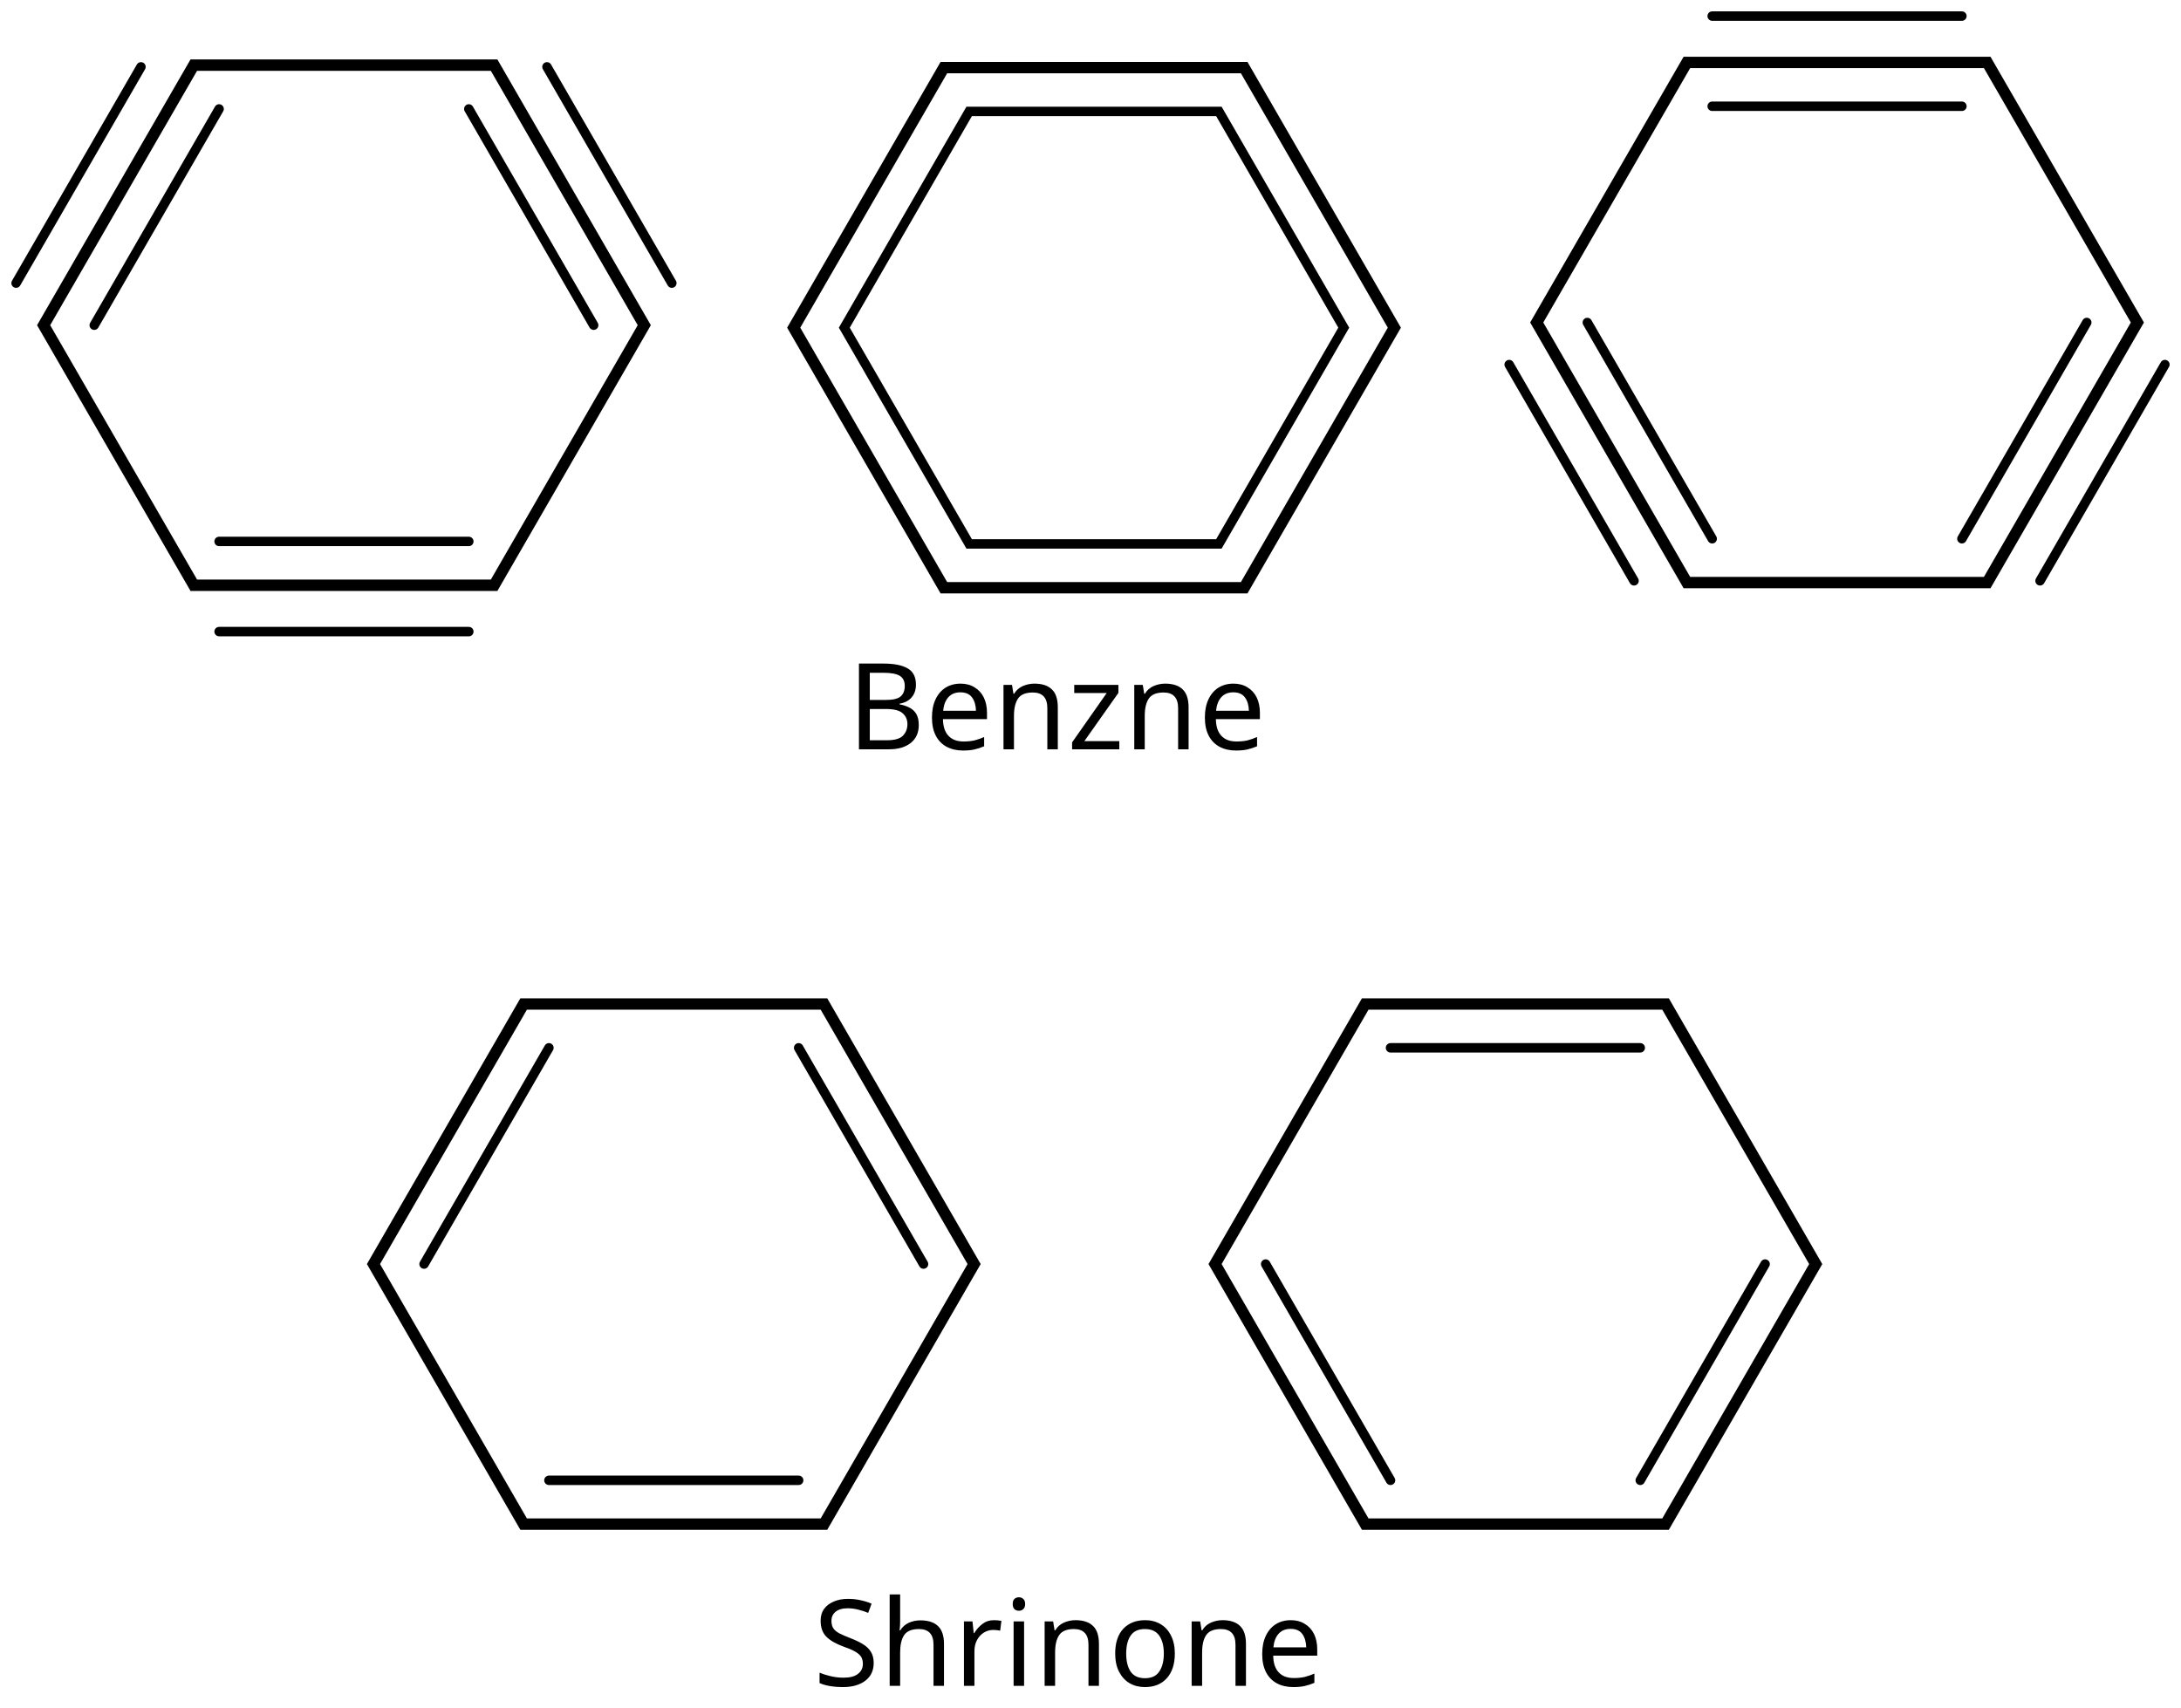
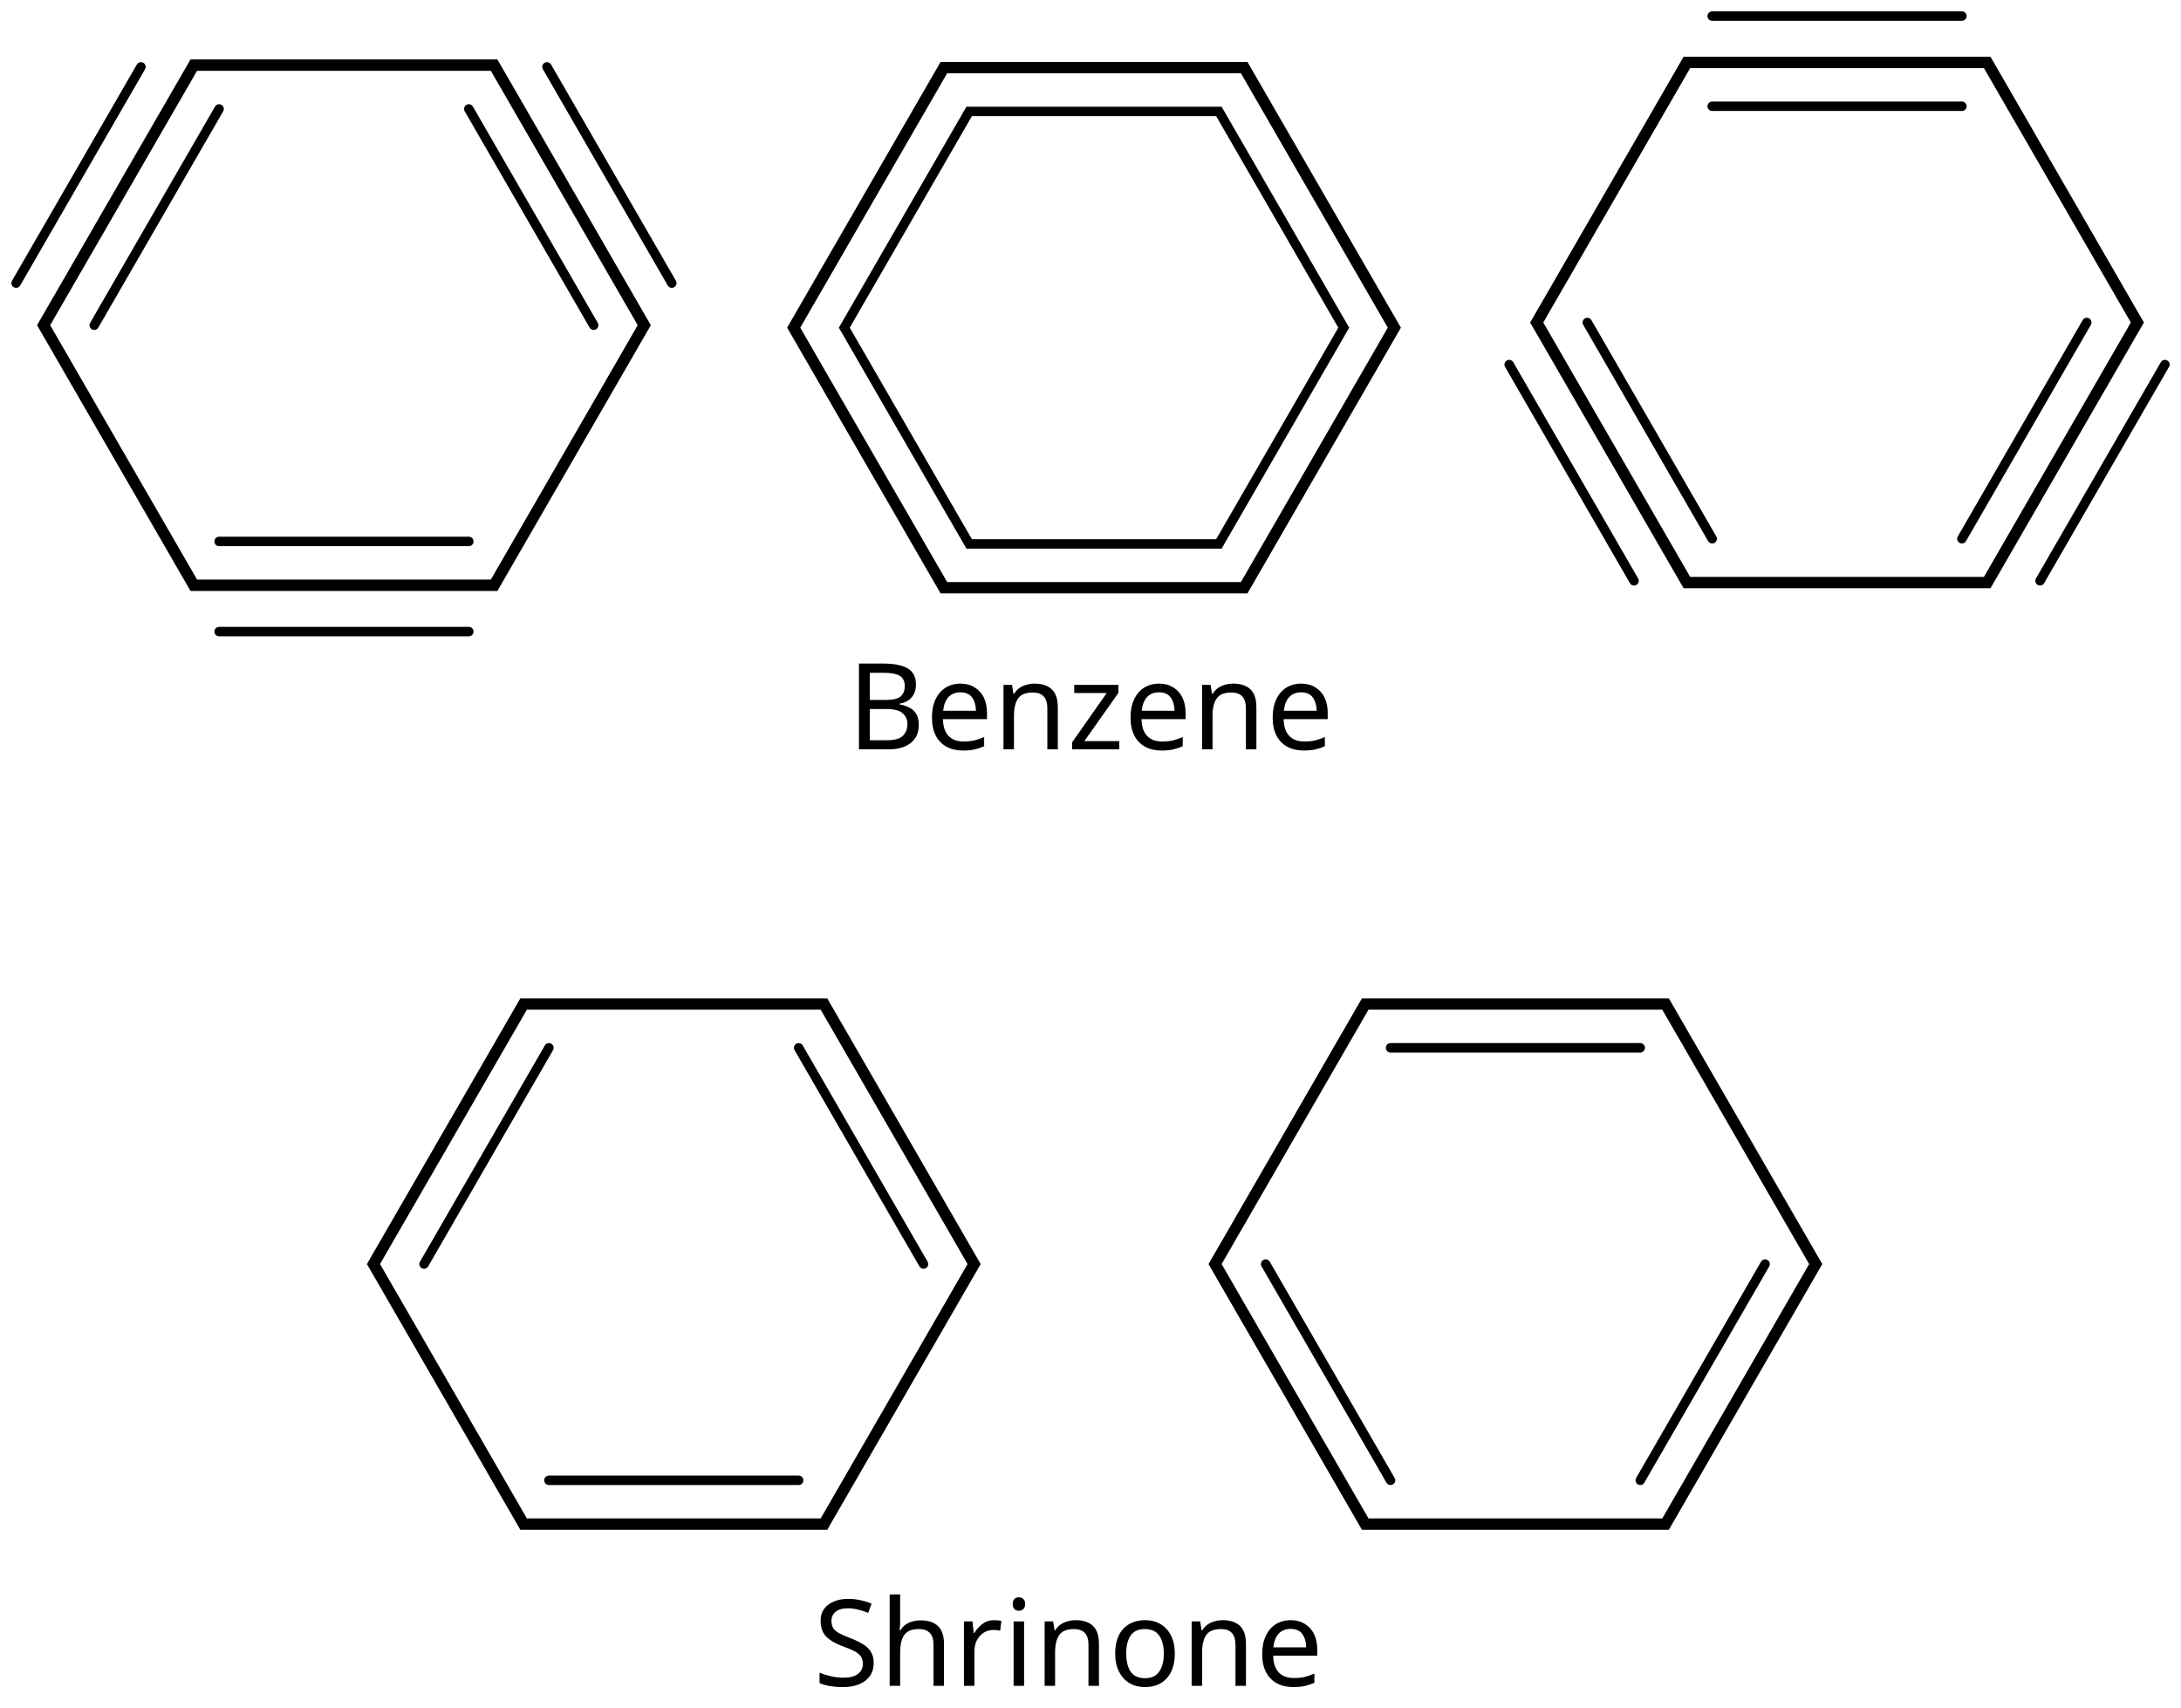
<svg xmlns="http://www.w3.org/2000/svg" xmlns:xlink="http://www.w3.org/1999/xlink" width="191.987mm" height="150.361mm" viewBox="0 0 191.987 150.361" version="1.1" id="svg166998">
  <defs id="defs166995" />
  <g id="layer1" transform="translate(-11.20833,-4.113841)">
    <path style="fill:none;stroke:#000000;stroke-width:3.78;stroke-linecap:round" id="path64248" transform="matrix(0.2645833,0,0,0.2645833,-445.1725,-350.338)" d="m 2138.847,1535.218 -99.919,0 -49.959,-86.532 49.959,-86.532 99.919,0 49.959,86.532 z" />
    <path style="fill:none;stroke:#000000;stroke-width:3.78;stroke-linecap:round" id="path64374" transform="matrix(0.2200012,0,0,0.2200012,-352.0455,-285.7525)" d="m 2138.847,1535.218 -99.919,0 -49.959,-86.532 49.959,-86.532 99.919,0 49.959,86.532 z" />
    <g id="g167225" transform="translate(0,10.58333)">
      <path style="fill:none;stroke:#000000;stroke-width:3.78;stroke-linecap:round" id="path107711" transform="matrix(0.2645833,0,0,0.2645833,-482.1644,-278.486)" d="m 2138.847,1535.218 -99.919,0 -49.959,-86.532 49.959,-86.532 99.919,0 49.959,86.532 z" />
      <path id="path107713" style="fill:none;stroke:#000000;stroke-width:0.832;stroke-linecap:round" d="M 81.512,85.775 92.503,104.812 M 81.512,123.849 H 59.529 m -10.991,-19.037 10.991,-19.037" />
    </g>
    <g id="g167219" transform="translate(-5.291667,5.291667)">
      <path style="fill:none;stroke:#000000;stroke-width:3.78;stroke-linecap:round" id="path108133" transform="matrix(0.2645833,0,0,0.2645833,-505.9076,-355.8475)" d="m 2138.847,1535.218 -99.919,0 -49.959,-86.532 49.959,-86.532 99.919,0 49.959,86.532 z" />
      <path id="path108135" style="fill:none;stroke:#000000;stroke-width:0.832;stroke-linecap:round" d="m 57.768,8.413 10.991,19.037 m -10.991,19.037 H 35.786 M 24.795,27.451 35.786,8.413" />
      <path id="path108318" style="fill:none;stroke:#000000;stroke-width:0.832;stroke-linecap:round" d="M 64.648,4.709 75.639,23.746 m -17.87,30.679 h -21.982 m -17.87,-30.679 10.991,-19.037" />
    </g>
    <text xml:space="preserve" style="font-size:10.583px;line-height:1.25;font-family:sans-serif;letter-spacing:0px;word-spacing:0px;stroke-width:0.265" x="85.788" y="70.08" id="text110353">
-       <tspan id="tspan110351" style="font-size:10.583px;stroke-width:0.265" x="85.788" y="70.08">Benzne</tspan>
+       <tspan id="tspan110351" style="font-size:10.583px;stroke-width:0.265" x="85.788" y="70.08">Benzene</tspan>
    </text>
    <text xml:space="preserve" style="font-size:10.583px;line-height:1.25;font-family:sans-serif;letter-spacing:0px;word-spacing:0px;stroke-width:0.265" x="82.806" y="152.529" id="text111375">
      <tspan id="tspan111373" style="font-size:10.583px;stroke-width:0.265" x="82.806" y="152.529">Shrinone</tspan>
    </text>
    <use x="0" y="0" xlink:href="#g167219" id="use167221" transform="rotate(180,107.2018,32.62329)" width="100%" height="100%" />
    <use x="0" y="0" xlink:href="#g167225" id="use167227" transform="rotate(180,107.562,115.3954)" width="100%" height="100%" />
  </g>
</svg>
